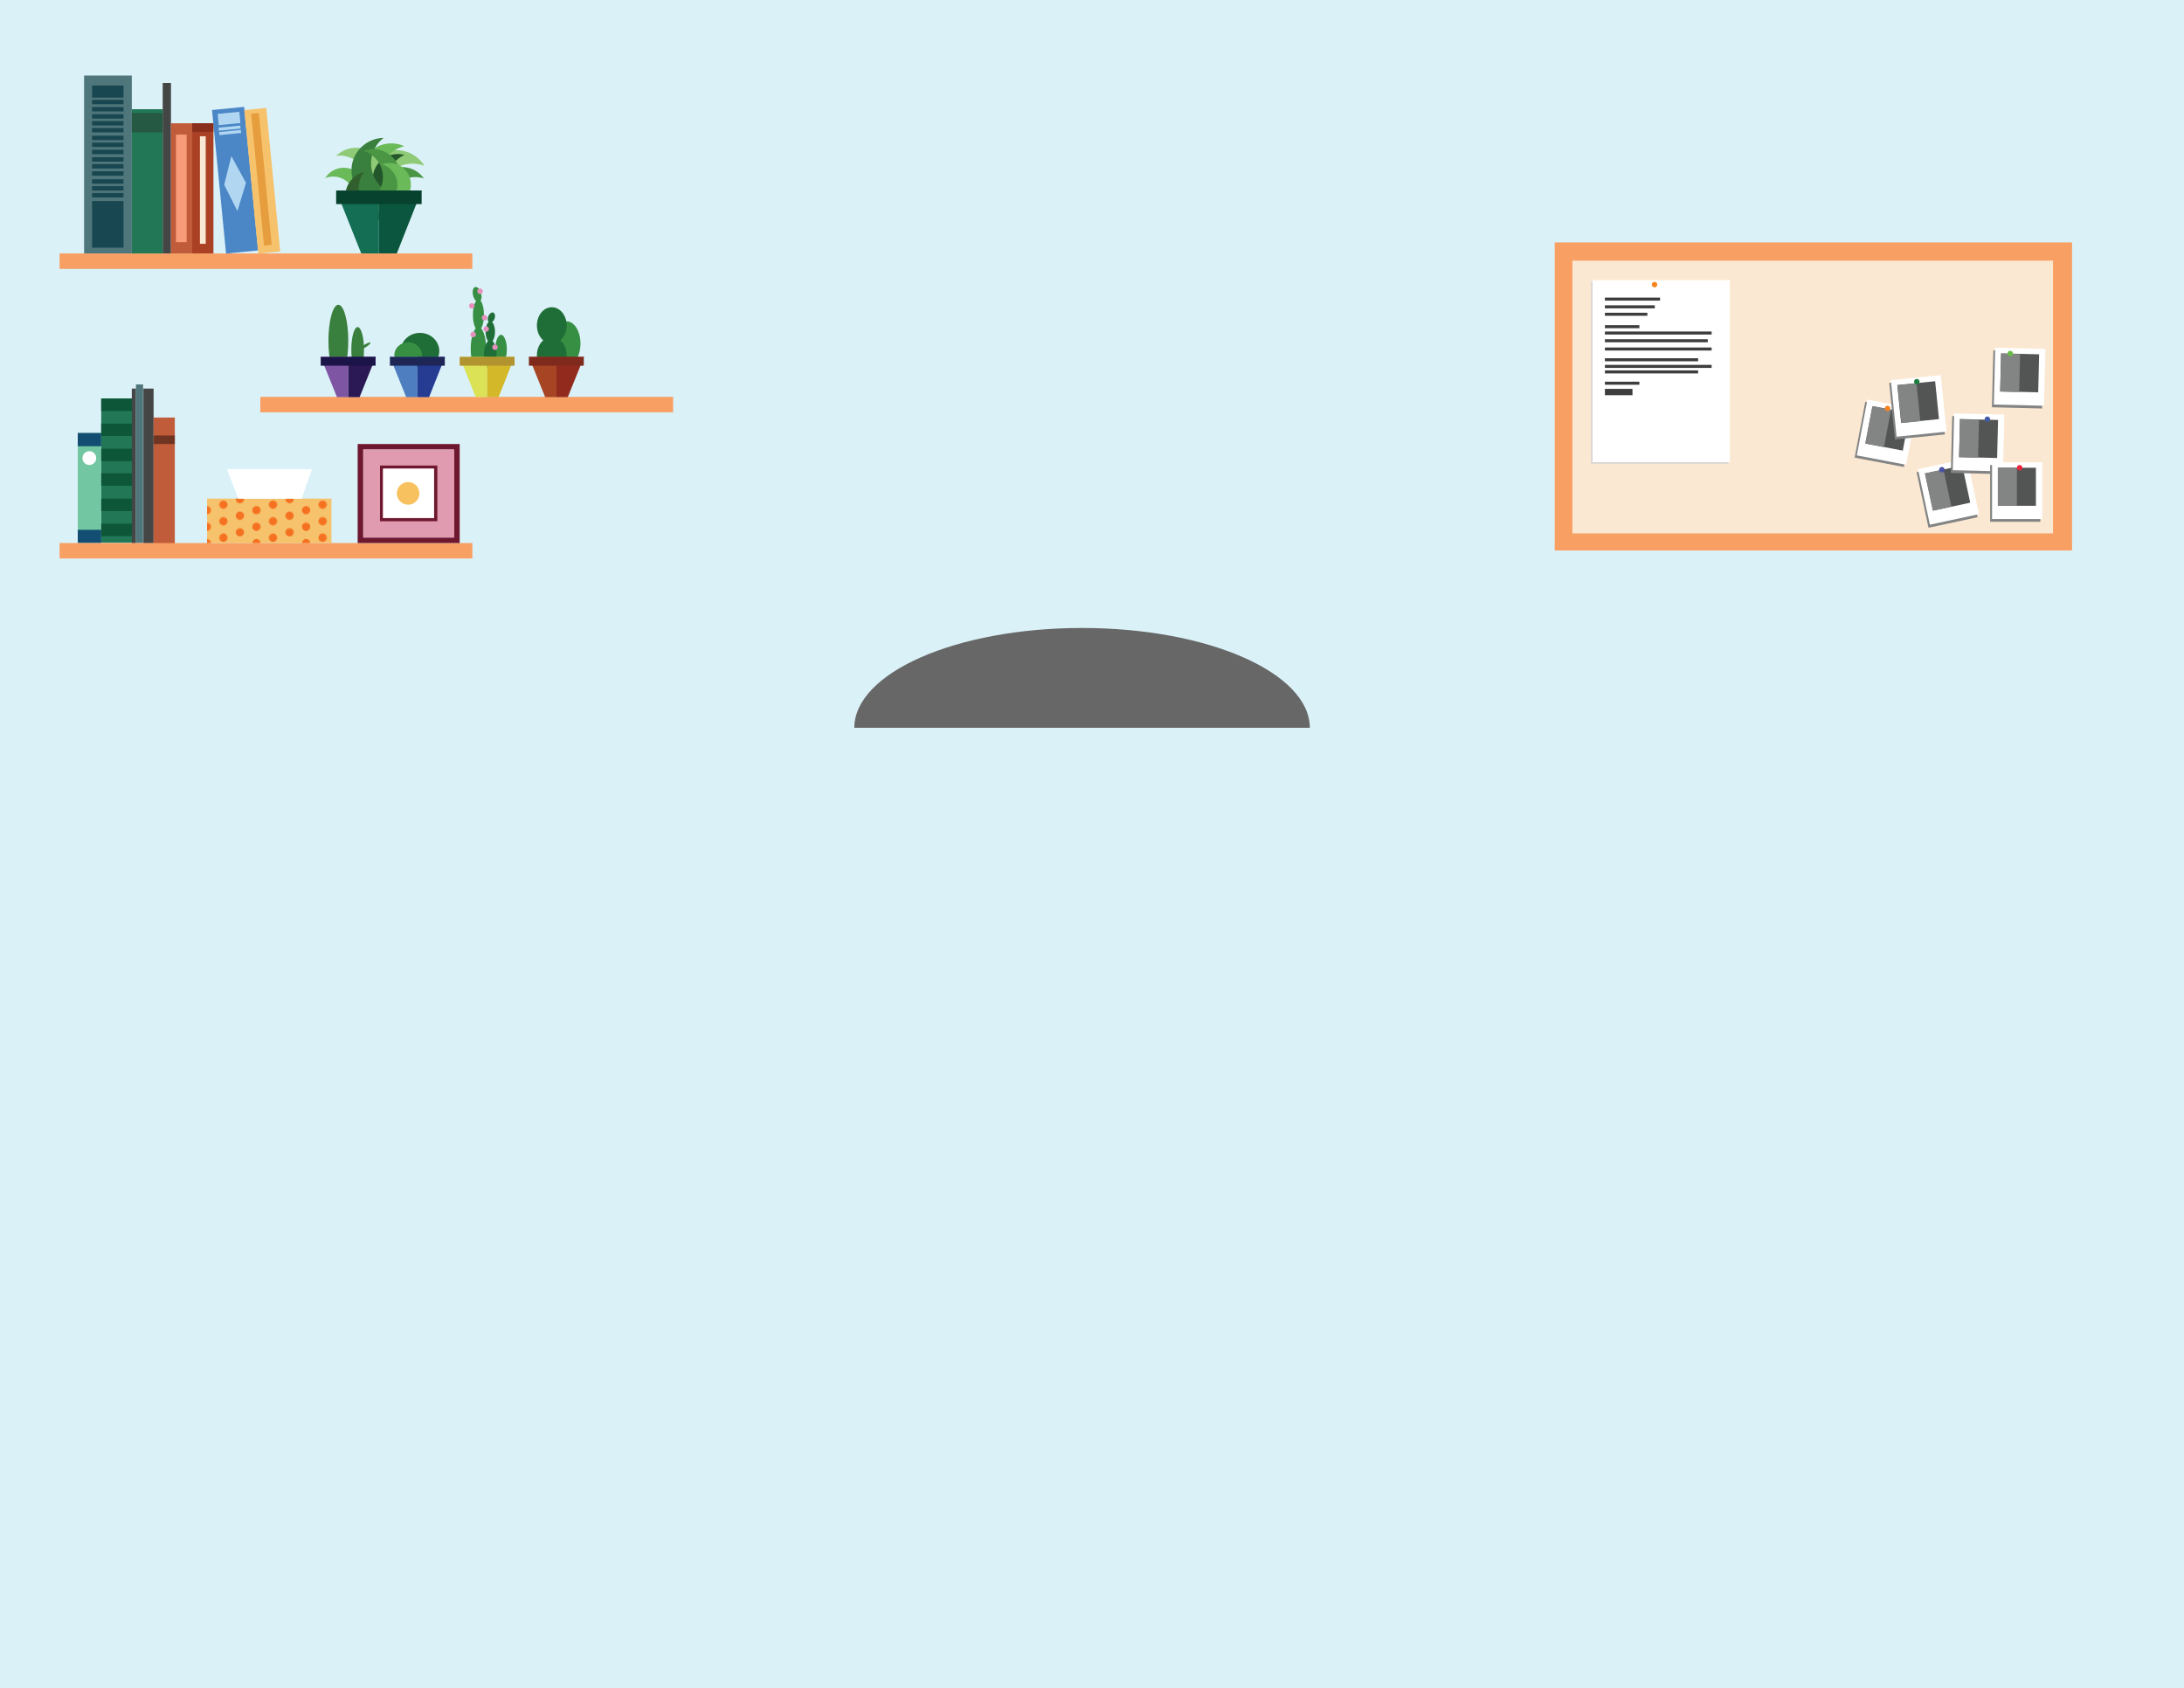
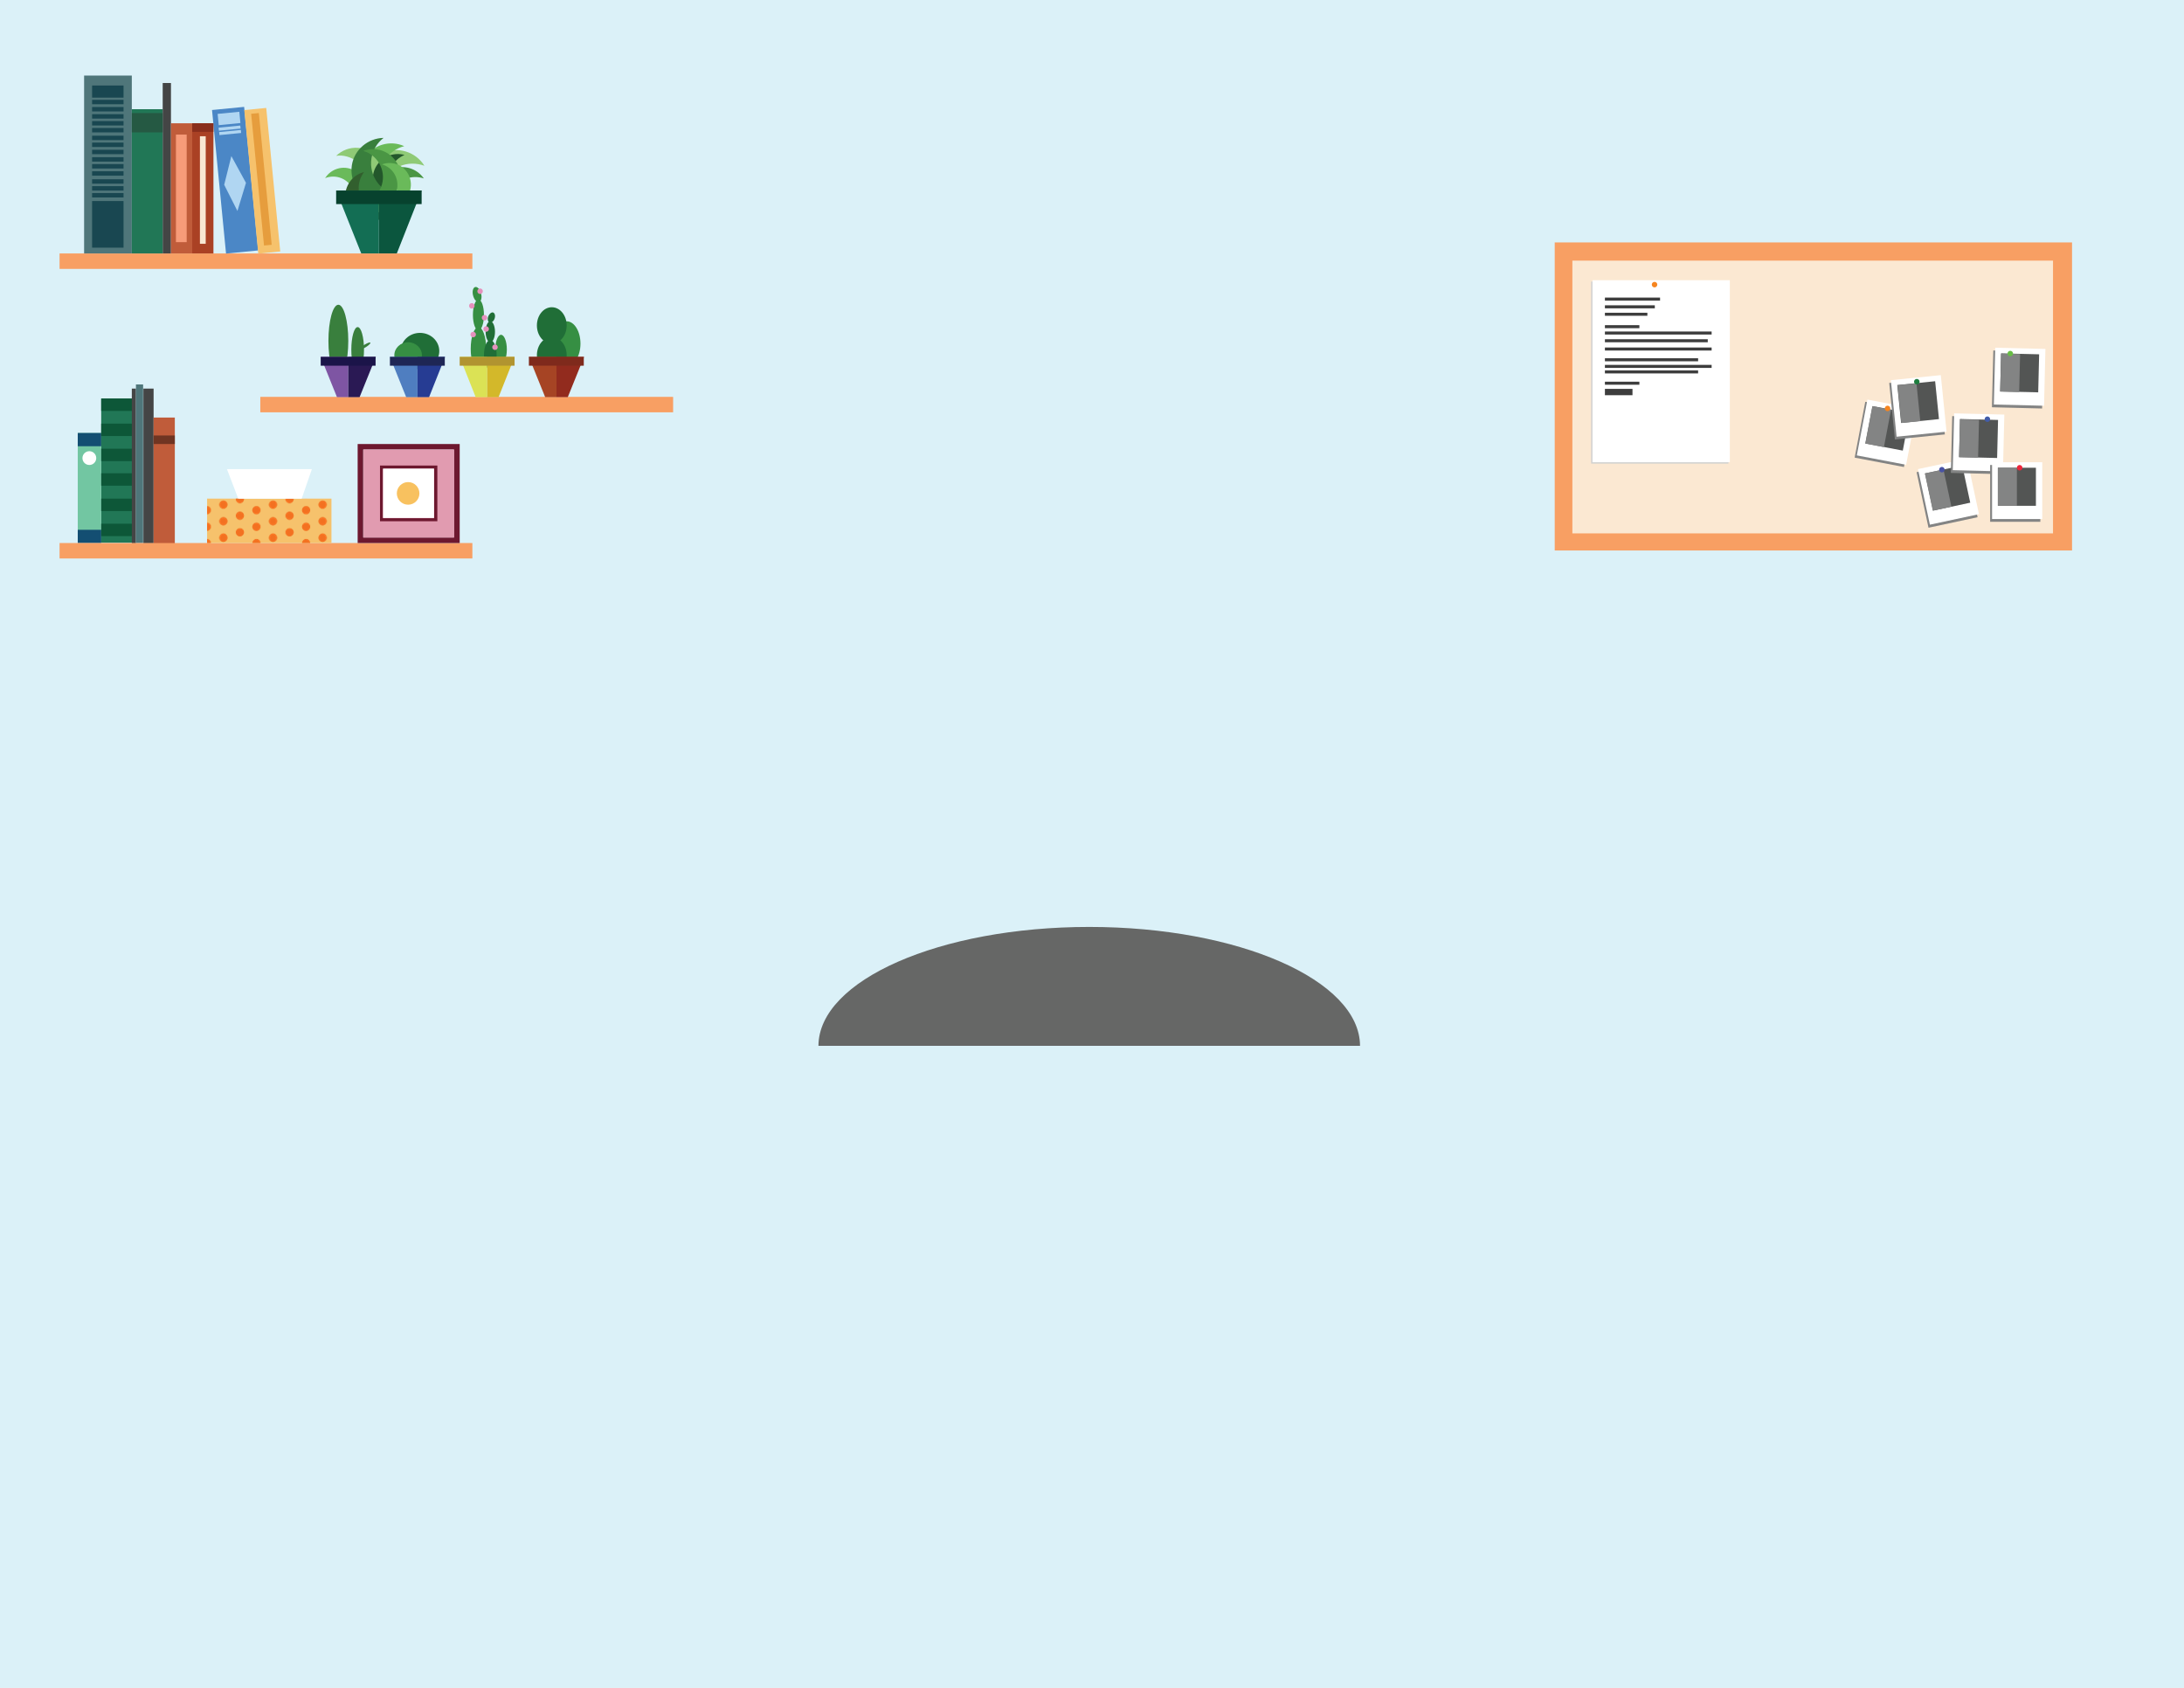
<svg xmlns="http://www.w3.org/2000/svg" version="1.1" id="Layer_1" x="0px" y="0px" viewBox="0 0 792 612" style="enable-background:new 0 0 792 612;" xml:space="preserve">
  <style type="text/css">
	.st0{fill:none;}
	.st1{fill:#F37121;}
	.st2{fill:#E2E2E2;}
	.st3{fill:#DBF1F8;}
	.st4{fill:#368F43;}
	.st5{fill:#206E37;}
	.st6{fill:#397F3D;}
	.st7{fill:#4A9644;}
	.st8{fill:#8FCA76;}
	.st9{fill:#6ABA5A;}
	.st10{fill:#23572B;}
	.st11{fill:#325F2E;}
	.st12{fill:#FBE8D2;}
	.st13{fill:#F89F63;}
	.st14{fill:#D1D2D1;}
	.st15{fill:#FFFFFF;}
	.st16{fill:#F6851F;}
	.st17{fill:#3D3D3D;}
	.st18{fill:#838484;}
	.st19{fill:#535554;}
	.st20{fill:#1D7D3E;}
	.st21{fill:#67BD45;}
	.st22{fill:#425CA9;}
	.st23{fill:#4953A4;}
	.st24{fill:#EE273C;}
	.st25{fill:#4F767A;}
	.st26{fill:#217756;}
	.st27{fill:#72C6A2;}
	.st28{fill:#134E72;}
	.st29{fill:#0D5738;}
	.st30{fill:#444545;}
	.st31{fill:#C05C3A;}
	.st32{fill:#AA4124;}
	.st33{fill:#4B87C6;}
	.st34{fill:#B0D6F2;}
	.st35{fill:#F6C26C;}
	.st36{fill:#E69D3D;}
	.st37{fill:#892E1C;}
	.st38{fill:#F8E7D2;}
	.st39{fill:#F79B79;}
	.st40{fill:#194751;}
	.st41{fill:#255943;}
	.st42{fill:#703522;}
	.st43{fill:#136E54;}
	.st44{fill:#0B563E;}
	.st45{fill:#07422E;}
	.st46{fill:#A64424;}
	.st47{fill:#922B1E;}
	.st48{fill:#7F2A1C;}
	.st49{fill:#DBE255;}
	.st50{fill:#D3B82A;}
	.st51{fill:#B19430;}
	.st52{fill:#4F7EC0;}
	.st53{fill:#263C93;}
	.st54{fill:#1E2655;}
	.st55{fill:#7E55A3;}
	.st56{fill:#2A1954;}
	.st57{fill:#1B1449;}
	.st58{fill:#E691BD;}
	.st59{fill:url(#New_Pattern);}
	.st60{fill:#6D182F;}
	.st61{fill:#E19BB0;}
	.st62{fill:#F8C15F;}
	.st63{fill:#666766;}
</style>
  <pattern width="18" height="18" patternUnits="userSpaceOnUse" id="New_Pattern" viewBox="0 -20.5 18 18" style="overflow:visible;">
    <g>
      <polygon class="st0" points="0,-20.5 18,-20.5 18,-2.5 0,-2.5   " />
      <path class="st1" d="M16.5-1.5C16.5-0.7,15.8,0,15,0s-1.5-0.7-1.5-1.5s0.7-1.5,1.5-1.5S16.5-2.4,16.5-1.5z" />
      <path class="st1" d="M16.5-7.5C16.5-6.7,15.8-6,15-6s-1.5-0.7-1.5-1.5s0.7-1.5,1.5-1.5S16.5-8.4,16.5-7.5z" />
      <path class="st1" d="M10.5-5.5C10.5-4.7,9.8-4,9-4S7.5-4.7,7.5-5.5S8.2-7.1,9-7.1S10.5-6.4,10.5-5.5z" />
      <path class="st1" d="M4.5-3.5C4.5-2.7,3.8-2,3-2S1.5-2.7,1.5-3.5S2.2-5.1,3-5.1S4.5-4.4,4.5-3.5z" />
      <path class="st1" d="M16.5-13.5c0,0.8-0.7,1.5-1.5,1.5s-1.5-0.7-1.5-1.5s0.7-1.5,1.5-1.5S16.5-14.4,16.5-13.5z" />
      <path class="st1" d="M10.5-11.5c0,0.8-0.7,1.5-1.5,1.5s-1.5-0.7-1.5-1.5s0.7-1.5,1.5-1.5S10.5-12.4,10.5-11.5z" />
      <path class="st1" d="M4.5-9.5C4.5-8.7,3.8-8,3-8S1.5-8.7,1.5-9.5s0.7-1.5,1.5-1.5S4.5-10.4,4.5-9.5z" />
      <path class="st1" d="M16.5-19.5c0,0.8-0.7,1.5-1.5,1.5s-1.5-0.7-1.5-1.5s0.7-1.5,1.5-1.5S16.5-20.4,16.5-19.5z" />
      <path class="st1" d="M10.5-17.5c0,0.8-0.7,1.5-1.5,1.5s-1.5-0.7-1.5-1.5s0.7-1.5,1.5-1.5S10.5-18.4,10.5-17.5z" />
      <path class="st1" d="M4.5-15.5C4.5-14.7,3.8-14,3-14s-1.5-0.7-1.5-1.5c0-0.8,0.7-1.5,1.5-1.5S4.5-16.4,4.5-15.5z" />
      <path class="st1" d="M4.5-21.5C4.5-20.7,3.8-20,3-20s-1.5-0.7-1.5-1.5s0.7-1.5,1.5-1.5S4.5-22.4,4.5-21.5z" />
    </g>
  </pattern>
  <polygon class="st2" points="85.4,180.8 81.3,170.1 112.1,170.1 108.4,180.8 " />
  <rect class="st3" width="792" height="612" />
  <ellipse class="st4" cx="205.5" cy="124.6" rx="5" ry="8.1" />
  <ellipse class="st4" cx="173.5" cy="126.5" rx="2.8" ry="7.9" />
  <ellipse class="st4" cx="181.7" cy="126.7" rx="2.1" ry="5.3" />
  <ellipse class="st4" cx="173.5" cy="114.2" rx="2" ry="5.6" />
  <ellipse transform="matrix(0.9691 -0.2469 0.2469 0.9691 -21.0143 46.0038)" class="st4" cx="173" cy="106.8" rx="1.5" ry="2.8" />
  <ellipse class="st5" cx="177.8" cy="128.7" rx="2.3" ry="5.4" />
  <ellipse class="st5" cx="177.8" cy="120.3" rx="1.7" ry="3.8" />
  <path class="st5" d="M177,114.9c-0.3,1,0,1.9,0.6,2.1c0.7,0.1,1.5-0.6,1.8-1.6c0.3-1,0-1.9-0.6-2.1S177.3,113.9,177,114.9z" />
  <ellipse class="st5" cx="152.3" cy="127.3" rx="7" ry="6.6" />
  <ellipse class="st5" cx="200.1" cy="128.8" rx="5.4" ry="6.6" />
  <ellipse class="st5" cx="200.1" cy="118" rx="5.4" ry="6.6" />
  <ellipse class="st4" cx="148" cy="128.8" rx="5" ry="4.7" />
  <ellipse class="st6" cx="122.7" cy="123.6" rx="3.6" ry="13.1" />
  <ellipse class="st6" cx="129.7" cy="126.8" rx="2.3" ry="8.2" />
  <ellipse transform="matrix(0.5299 0.8481 -0.8481 0.5299 168.5783 -53.3992)" class="st6" cx="132.5" cy="125.4" rx="0.5" ry="2.2" />
  <path class="st7" d="M142.4,61.3c-4.6,2-6.8,7.3-4.8,11.9c1,2.4,3,4.2,5.3,5c-0.3-0.4-0.5-0.9-0.7-1.4c-2-4.6,0.2-10,4.8-11.9  c2.2-0.9,4.6-0.9,6.7-0.2C151.2,61.1,146.5,59.6,142.4,61.3z" />
  <path class="st8" d="M138.8,55.4c-6.3,2.6-9.2,9.9-6.5,16.1c1.4,3.3,4,5.6,7.1,6.8c-0.4-0.6-0.7-1.2-1-1.9  c-2.6-6.3,0.3-13.5,6.5-16.1c3-1.3,6.2-1.2,9-0.2C150.8,55.1,144.4,53,138.8,55.4z" />
  <path class="st9" d="M132.3,67c-0.9-4.2-5-6.9-9.3-6c-2.2,0.5-4,1.8-5.1,3.6c0.4-0.2,0.8-0.3,1.3-0.4c4.2-0.9,8.4,1.8,9.3,6  c0.4,2,0,4-1,5.6C131,74.5,133.1,70.8,132.3,67z" />
  <path class="st9" d="M132.2,57.3c-3.6,5.4-2,12.7,3.4,16.3c2.8,1.9,6.2,2.3,9.2,1.6c-0.6-0.3-1.2-0.6-1.8-0.9  c-5.4-3.6-6.9-10.8-3.4-16.3c1.7-2.6,4.2-4.3,7-5C141.5,50.7,135.4,52.4,132.2,57.3z" />
  <path class="st8" d="M139.7,64.7c0.4-5.8-4.1-10.8-9.9-11.1c-3-0.2-5.8,0.9-7.9,2.9c0.6-0.1,1.2-0.1,1.8-0.1  c5.8,0.4,10.2,5.3,9.9,11.1c-0.2,2.8-1.4,5.2-3.3,7C135.3,74,139.4,69.9,139.7,64.7z" />
  <path class="st10" d="M136.1,60.9c-2.2,4.5-0.4,10,4.1,12.2c2.4,1.2,5,1.2,7.2,0.4c-0.5-0.1-1-0.3-1.5-0.6  c-4.5-2.2-6.3-7.7-4.1-12.2c1.1-2.1,2.9-3.7,4.9-4.5C142.7,55,138.1,56.9,136.1,60.9z" />
  <path class="st6" d="M127.6,59.9c-1,6.4,3.3,12.4,9.8,13.4c3.4,0.5,6.6-0.4,9.1-2.4c-0.7,0-1.3,0-2-0.1c-6.4-1-10.8-7-9.8-13.4  c0.5-3.1,2.1-5.6,4.4-7.4C133.5,50.1,128.5,54.2,127.6,59.9z" />
  <path class="st7" d="M144.2,68.5c2.5-5,0.4-11-4.5-13.4c-2.6-1.3-5.5-1.3-8-0.4c0.5,0.2,1.1,0.4,1.6,0.6c5,2.5,7,8.5,4.5,13.4  c-1.2,2.4-3.2,4-5.4,4.9C137,75,142,72.9,144.2,68.5z" />
  <path class="st11" d="M125.2,71.9c0.4,5,4.8,8.7,9.8,8.3c2.6-0.2,4.9-1.5,6.4-3.4c-0.5,0.1-1,0.2-1.5,0.3c-5,0.4-9.4-3.3-9.8-8.3  c-0.2-2.4,0.6-4.6,1.9-6.4C127.8,63.4,124.9,67.4,125.2,71.9z" />
  <rect x="567.8" y="91.4" class="st12" width="178.7" height="105" />
  <path class="st13" d="M563.8,87.9v111.7h187.6V87.9H563.8z M744.6,193.4H570.2V94.5h174.3V193.4z" />
  <rect x="577" y="102.1" class="st14" width="49.8" height="66" />
  <rect x="577.5" y="101.6" class="st15" width="49.8" height="66" />
  <circle class="st16" cx="600" cy="103.2" r="1" />
  <rect x="582" y="107.9" class="st17" width="20" height="1.1" />
  <rect x="582" y="120.2" class="st17" width="38.7" height="1.1" />
  <rect x="582" y="132.3" class="st17" width="38.7" height="1.1" />
  <rect x="582" y="123" class="st17" width="37.3" height="1.1" />
  <rect x="582" y="126" class="st17" width="38.7" height="1.1" />
  <rect x="582" y="129.9" class="st17" width="33.8" height="1.1" />
  <rect x="582" y="134.3" class="st17" width="33.8" height="1.1" />
  <rect x="582" y="117.9" class="st17" width="12.5" height="1.1" />
  <rect x="582" y="138.4" class="st17" width="12.5" height="1.1" />
  <rect x="582" y="141" class="st17" width="10" height="2.3" />
  <rect x="582" y="110.7" class="st17" width="18.1" height="1.1" />
  <rect x="582" y="113.4" class="st17" width="15.4" height="1.1" />
  <g>
    <rect x="697" y="169.1" transform="matrix(0.9778 -0.2095 0.2095 0.9778 -21.9222 151.8848)" class="st18" width="18.2" height="20.6" />
    <rect x="697.5" y="168" transform="matrix(0.9778 -0.2095 0.2095 0.9778 -21.6783 151.9527)" class="st15" width="18.2" height="20.6" />
    <rect x="699.4" y="170.1" transform="matrix(0.9778 -0.2095 0.2095 0.9778 -21.4122 151.8655)" class="st19" width="13.8" height="13.8" />
    <rect x="699.4" y="170.8" transform="matrix(0.9778 -0.2095 0.2095 0.9778 -21.6389 151.1732)" class="st18" width="6.9" height="13.8" />
  </g>
  <g>
    <rect x="674.3" y="147.2" transform="matrix(0.9824 0.187 -0.187 0.9824 41.5105 -125.0101)" class="st18" width="18.2" height="20.6" />
    <rect x="675.1" y="146.4" transform="matrix(0.9824 0.187 -0.187 0.9824 41.3649 -125.1826)" class="st15" width="18.2" height="20.6" />
    <rect x="677.6" y="148.4" transform="matrix(0.9824 0.187 -0.187 0.9824 41.1251 -125.2522)" class="st19" width="13.8" height="13.8" />
    <rect x="677.6" y="147.8" transform="matrix(0.9824 0.187 -0.187 0.9824 40.9442 -124.6283)" class="st18" width="6.9" height="13.8" />
  </g>
  <g>
    <rect x="707.7" y="151.1" transform="matrix(0.9997 2.441706e-02 -2.441706e-02 0.9997 4.154 -17.4541)" class="st18" width="18.2" height="20.6" />
    <rect x="708.4" y="150.1" transform="matrix(0.9997 2.441706e-02 -2.441706e-02 0.9997 4.1302 -17.4713)" class="st15" width="18.2" height="20.6" />
    <rect x="710.6" y="152.1" transform="matrix(0.9997 2.441706e-02 -2.441706e-02 0.9997 4.0977 -17.4725)" class="st19" width="13.8" height="13.8" />
    <rect x="710.6" y="152.1" transform="matrix(0.9997 2.441706e-02 -2.441706e-02 0.9997 4.0946 -17.3881)" class="st18" width="6.9" height="13.8" />
  </g>
  <g>
    <rect x="722.6" y="127.3" transform="matrix(0.9997 2.441706e-02 -2.441706e-02 0.9997 3.5772 -17.8253)" class="st18" width="18.2" height="20.6" />
    <rect x="723.3" y="126.3" transform="matrix(0.9997 2.441706e-02 -2.441706e-02 0.9997 3.5534 -17.8425)" class="st15" width="18.2" height="20.6" />
    <rect x="725.5" y="128.3" transform="matrix(0.9997 2.441706e-02 -2.441706e-02 0.9997 3.521 -17.8437)" class="st19" width="13.8" height="13.8" />
    <rect x="725.5" y="128.3" transform="matrix(0.9997 2.441706e-02 -2.441706e-02 0.9997 3.5179 -17.7593)" class="st18" width="6.9" height="13.8" />
  </g>
  <g>
    <rect x="721.7" y="168.6" class="st18" width="18.2" height="20.6" />
    <rect x="722.4" y="167.6" class="st15" width="18.2" height="20.6" />
    <rect x="724.5" y="169.6" class="st19" width="13.8" height="13.8" />
    <rect x="724.5" y="169.6" class="st18" width="6.9" height="13.8" />
  </g>
  <g>
    <rect x="686.1" y="137.9" transform="matrix(0.9949 -0.1007 0.1007 0.9949 -11.393 70.7505)" class="st18" width="18.2" height="20.6" />
    <rect x="686.7" y="136.9" transform="matrix(0.9949 -0.1007 0.1007 0.9949 -11.2832 70.8017)" class="st15" width="18.2" height="20.6" />
    <rect x="688.7" y="138.9" transform="matrix(0.9949 -0.1007 0.1007 0.9949 -11.1507 70.7815)" class="st19" width="13.8" height="13.8" />
    <rect x="688.8" y="139.3" transform="matrix(0.9949 -0.1007 0.1007 0.9949 -11.2032 70.4368)" class="st18" width="6.9" height="13.8" />
  </g>
  <circle class="st16" cx="684.5" cy="148.1" r="1" />
  <circle class="st20" cx="695.1" cy="138.4" r="1" />
  <circle class="st21" cx="729" cy="128.2" r="1" />
  <circle class="st22" cx="720.7" cy="152" r="1" />
  <circle class="st23" cx="704.2" cy="170.3" r="1" />
  <circle class="st24" cx="732.4" cy="169.6" r="1" />
  <rect x="94.4" y="143.9" class="st13" width="149.7" height="5.6" />
  <rect x="21.6" y="91.9" class="st13" width="149.7" height="5.6" />
  <rect x="30.5" y="27.4" class="st25" width="17.3" height="64.5" />
  <rect x="47.8" y="39.6" class="st26" width="11.2" height="52.3" />
  <rect x="36.7" y="144.5" class="st26" width="11.2" height="52.3" />
  <rect x="28.2" y="157" class="st27" width="8.5" height="39.8" />
  <rect x="28.2" y="157" class="st28" width="8.5" height="4.8" />
  <rect x="28.2" y="192.1" class="st28" width="8.5" height="4.8" />
  <rect x="36.7" y="144.5" class="st29" width="11.2" height="4.5" />
  <rect x="36.7" y="189.9" class="st29" width="11.2" height="4.5" />
  <rect x="36.7" y="171.6" class="st29" width="11.2" height="4.5" />
  <rect x="36.7" y="180.8" class="st29" width="11.2" height="4.5" />
  <rect x="36.7" y="162.7" class="st29" width="11.2" height="4.5" />
  <rect x="36.7" y="153.6" class="st29" width="11.2" height="4.5" />
  <rect x="59" y="30.1" class="st30" width="3" height="61.8" />
  <rect x="47.8" y="140.9" class="st30" width="1.5" height="56.1" />
  <rect x="52" y="140.9" class="st30" width="3.7" height="56.1" />
  <rect x="49.3" y="139.4" class="st25" width="2.6" height="57.5" />
  <rect x="62" y="44.7" class="st31" width="7.7" height="47.2" />
  <rect x="55.7" y="151.4" class="st31" width="7.7" height="47.2" />
  <rect x="69.7" y="44.7" class="st32" width="7.7" height="47.2" />
  <rect x="79.4" y="39.2" transform="matrix(0.9953 -9.714220e-02 9.714220e-02 0.9953 -5.9453 8.5865)" class="st33" width="11.7" height="52.3" />
  <rect x="79.1" y="40.9" transform="matrix(0.9953 -9.714220e-02 9.714220e-02 0.9953 -3.7813 8.2715)" class="st34" width="7.9" height="4.1" />
  <polygon class="st34" points="86.1,76.5 81.3,67 83.9,56.6 89.2,66.3 " />
  <rect x="79.3" y="45.9" transform="matrix(0.9953 -9.714220e-02 9.714220e-02 0.9953 -4.1173 8.3103)" class="st34" width="7.9" height="1.1" />
  <rect x="79.5" y="47.5" transform="matrix(0.9953 -9.714220e-02 9.714220e-02 0.9953 -4.2692 8.3329)" class="st34" width="7.9" height="1.1" />
  <rect x="91.1" y="39.4" transform="matrix(0.9953 -9.714220e-02 9.714220e-02 0.9953 -5.9157 9.5494)" class="st35" width="8" height="52.3" />
  <rect x="93.4" y="41" transform="matrix(0.9953 -9.714220e-02 9.714220e-02 0.9953 -5.865 9.521)" class="st36" width="2.8" height="48" />
  <rect x="69.7" y="44.7" class="st37" width="7.7" height="3.1" />
  <rect x="72.5" y="49.4" class="st38" width="2.1" height="39" />
  <rect x="63.8" y="48.8" class="st39" width="3.9" height="39" />
  <rect x="33.4" y="31" class="st40" width="11.4" height="4.4" />
  <rect x="33.4" y="36.2" class="st40" width="11.4" height="1.6" />
  <rect x="33.4" y="38.8" class="st40" width="11.4" height="1.6" />
  <rect x="33.4" y="41.4" class="st40" width="11.4" height="1.6" />
  <rect x="33.4" y="43.9" class="st40" width="11.4" height="1.6" />
  <rect x="33.4" y="46.4" class="st40" width="11.4" height="1.6" />
  <rect x="33.4" y="49.2" class="st40" width="11.4" height="1.6" />
  <rect x="33.4" y="51.7" class="st40" width="11.4" height="1.6" />
  <rect x="33.4" y="54.3" class="st40" width="11.4" height="1.6" />
  <rect x="33.4" y="57" class="st40" width="11.4" height="1.6" />
  <rect x="33.4" y="59.5" class="st40" width="11.4" height="1.6" />
  <rect x="33.4" y="62.1" class="st40" width="11.4" height="1.6" />
  <rect x="33.4" y="65" class="st40" width="11.4" height="1.6" />
  <rect x="33.4" y="67.5" class="st40" width="11.4" height="1.6" />
  <rect x="33.4" y="70" class="st40" width="11.4" height="1.6" />
  <rect x="33.4" y="72.9" class="st40" width="11.4" height="16.9" />
  <rect x="47.8" y="41" class="st41" width="11.2" height="7" />
  <rect x="55.7" y="157.9" class="st42" width="7.7" height="3.1" />
  <path class="st9" d="M148.2,70.4c1.9-3.9,0.3-8.6-3.5-10.5c-2-1-4.3-1-6.2-0.3c0.4,0.1,0.8,0.3,1.3,0.5c3.9,1.9,5.4,6.6,3.5,10.5  c-0.9,1.8-2.5,3.2-4.2,3.8C142.6,75.5,146.5,73.9,148.2,70.4z" />
  <g>
    <polygon class="st43" points="137.4,69.1 137.4,91.9 131,91.9 121.9,69.1  " />
    <polygon class="st44" points="152.9,69.1 143.9,91.9 137.4,91.9 137.4,69.1  " />
    <rect x="121.9" y="69.1" class="st45" width="31" height="4.9" />
  </g>
  <polygon class="st46" points="201.8,129.4 201.8,144 197.7,144 191.8,129.4 " />
  <polygon class="st47" points="211.8,129.4 205.9,144 201.8,144 201.8,129.4 " />
  <rect x="191.8" y="129.4" class="st48" width="19.9" height="3.2" />
  <polygon class="st49" points="176.7,129.4 176.7,144 172.5,144 166.7,129.4 " />
  <polygon class="st50" points="186.6,129.4 180.8,144 176.7,144 176.7,129.4 " />
  <rect x="166.7" y="129.4" class="st51" width="19.9" height="3.2" />
  <polygon class="st52" points="151.4,129.4 151.4,144 147.3,144 141.4,129.4 " />
  <polygon class="st53" points="161.4,129.4 155.6,144 151.4,144 151.4,129.4 " />
  <rect x="141.4" y="129.4" class="st54" width="19.9" height="3.2" />
  <polygon class="st55" points="126.3,129.4 126.3,144 122.2,144 116.3,129.4 " />
  <polygon class="st56" points="136.3,129.4 130.4,144 126.3,144 126.3,129.4 " />
  <rect x="116.3" y="129.4" class="st57" width="19.9" height="3.2" />
  <circle class="st58" cx="171.1" cy="110.9" r="1" />
  <circle class="st58" cx="175.7" cy="115.2" r="1" />
  <circle class="st58" cx="171.6" cy="121.3" r="1" />
  <circle class="st58" cx="179.5" cy="125.9" r="1" />
  <circle class="st58" cx="176.3" cy="119.3" r="1" />
  <circle class="st58" cx="174.1" cy="105.6" r="1" />
  <circle class="st15" cx="32.4" cy="166.1" r="2.5" />
  <rect x="21.6" y="196.9" class="st13" width="149.7" height="5.6" />
  <rect x="75.1" y="180.8" class="st35" width="45.1" height="16.1" />
  <rect x="75.1" y="180.8" class="st59" width="45.1" height="16.1" />
  <polygon class="st15" points="86.4,180.8 82.3,170.1 113.1,170.1 109.4,180.8 " />
  <path class="st60" d="M129.7,161v35.9h37V161H129.7z M164.6,194.9h-32.9V163h32.9V194.9z" />
  <rect x="131.8" y="163" class="st61" width="32.9" height="31.9" />
  <path class="st60" d="M137.8,168.8V189h20.8v-20.2H137.8z M157.4,187.9h-18.5v-17.9h18.5V187.9z" />
  <rect x="138.9" y="169.9" class="st15" width="18.5" height="17.9" />
  <circle class="st62" cx="148" cy="178.9" r="4.1" />
-   <path class="st63" d="M392.4,227.7c-45.6,0-82.5,16.2-82.6,36.2H475C474.9,243.9,438,227.7,392.4,227.7z" />
+   <path class="st63" d="M395,336.1c-54.2,0-98.1,19.3-98.2,43.1h196.4C493.1,355.4,449.2,336.1,395,336.1z" />
  <g>
</g>
  <g>
</g>
  <g>
</g>
  <g>
</g>
  <g>
</g>
  <g>
</g>
</svg>
